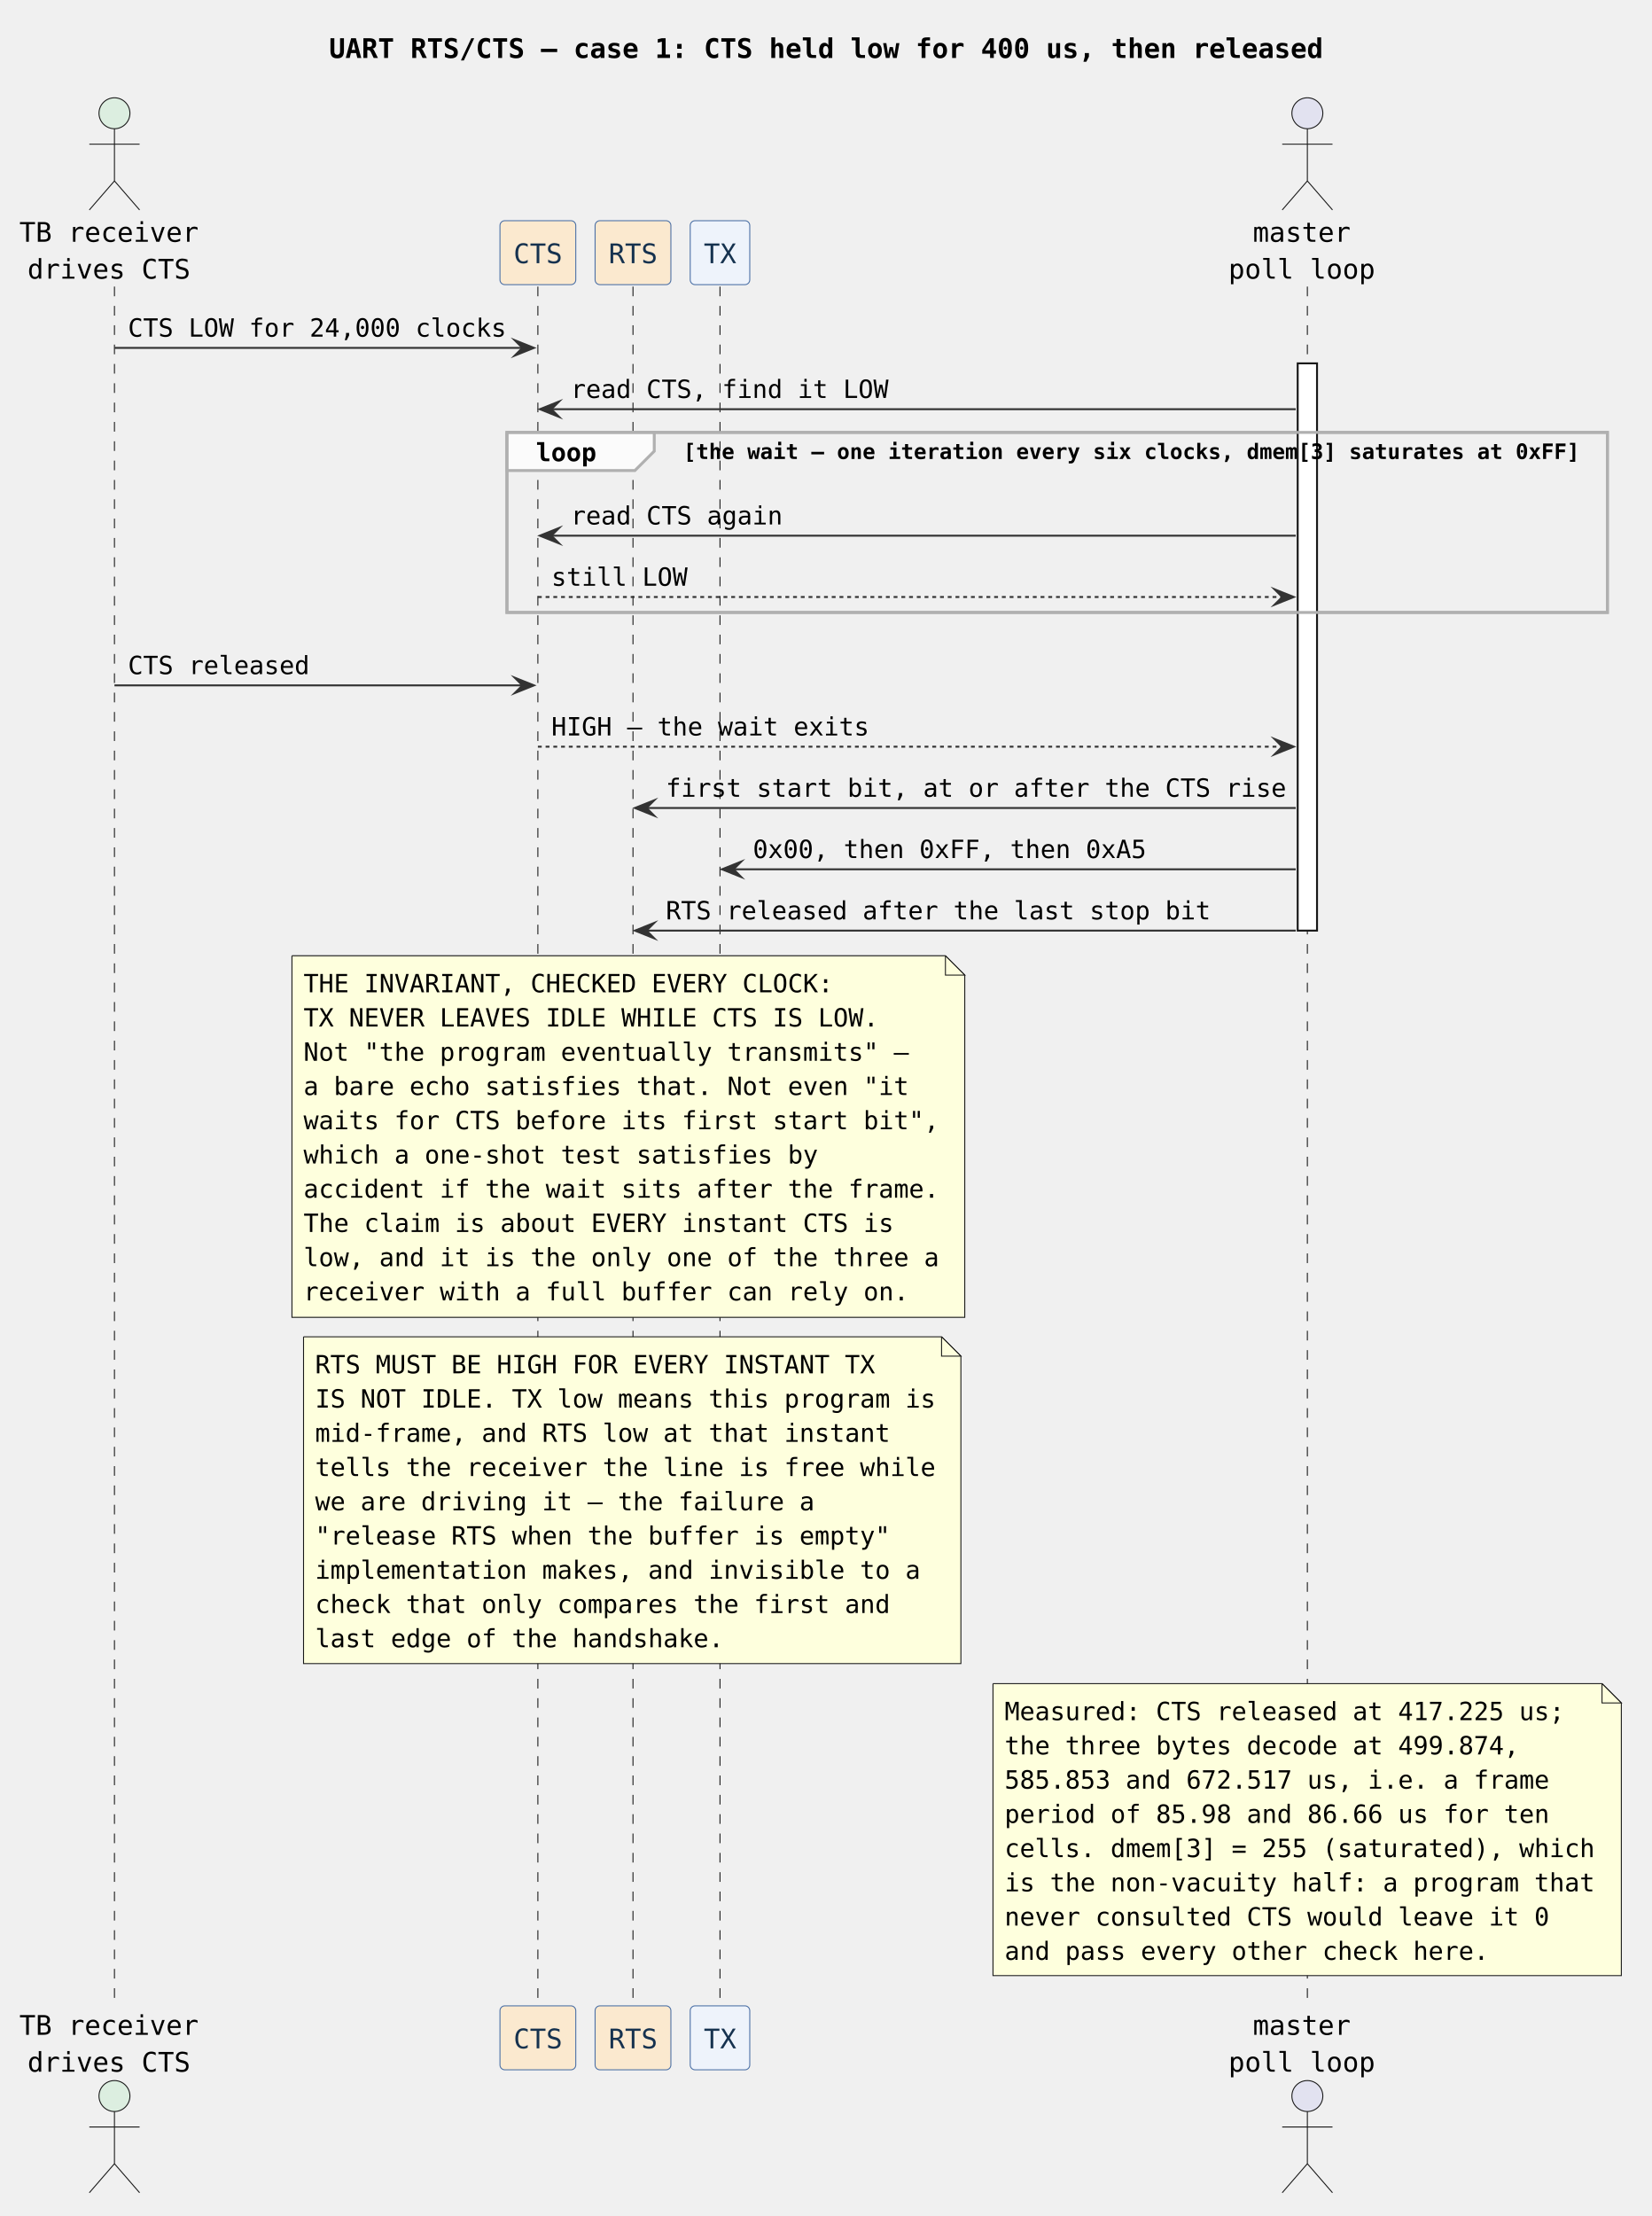
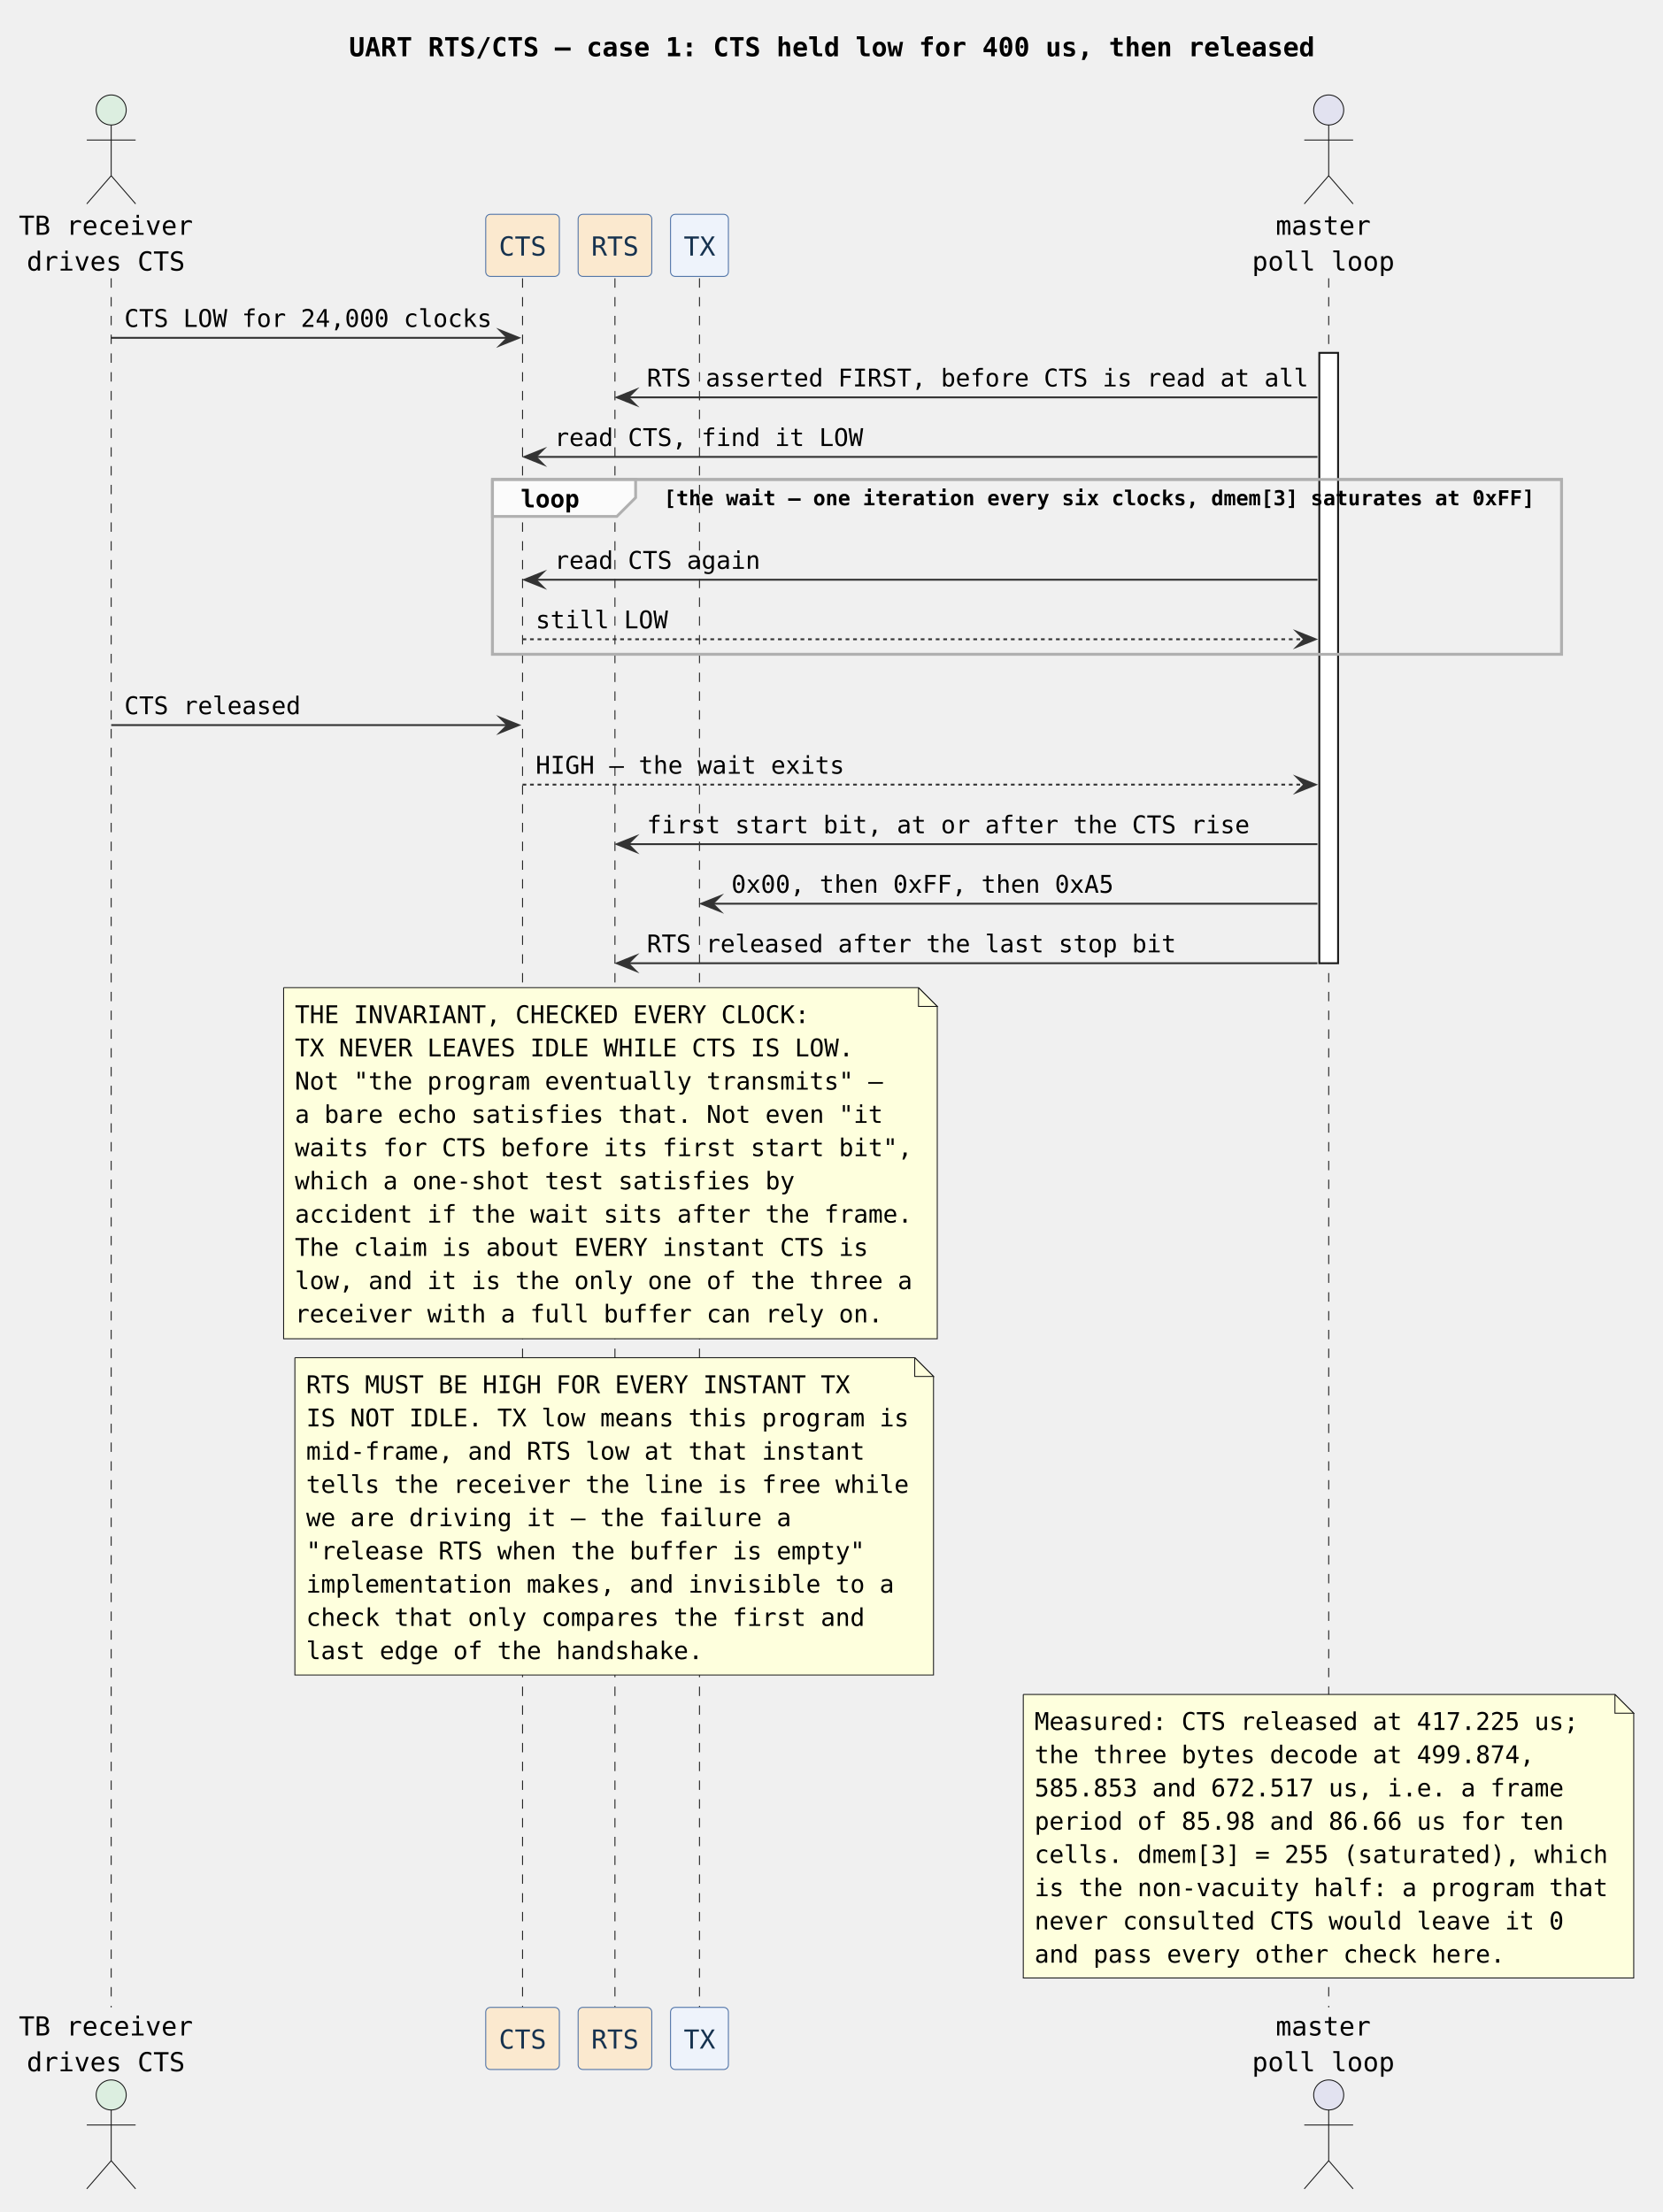
- <svg xmlns="http://www.w3.org/2000/svg" version="1.1" data-diagram-type="SEQUENCE" style="width:854px;height:1146px;background:#FFFFFF;" width="854px" height="1146px" viewBox="0 0 854 1146" zoomAndPan="magnify" preserveAspectRatio="none" contentStyleType="text/css">
+ <svg xmlns="http://www.w3.org/2000/svg" version="1.1" data-diagram-type="SEQUENCE" style="width:885px;height:1178px;background:#FFFFFF;" width="885px" height="1178px" viewBox="0 0 885 1178" zoomAndPan="magnify" preserveAspectRatio="none" contentStyleType="text/css">
  <defs />
  <g font-family="sans-serif" lengthAdjust="spacing">
-     <g class="title" data-source-line="147">
-       <text x="170.201" y="29.966" fill="#000" font-size="14" textLength="512.398" font-weight="700" font-family="monospace">UART RTS/CTS — case 1: CTS held low for 400 us, then released</text>
+     <g class="title" data-source-line="152">
+       <text x="185.801" y="29.966" fill="#000" font-size="14" textLength="512.398" font-weight="700" font-family="monospace">UART RTS/CTS — case 1: CTS held low for 400 us, then released</text>
    </g>
-     <rect x="262.2" y="223.616" width="569.196" height="93.118" fill="none" style="stroke:#B0B0B0;stroke-width:1.5;" />
+     <rect x="262.2" y="255.322" width="569.196" height="93.118" fill="none" style="stroke:#B0B0B0;stroke-width:1.5;" />
    <g>
-       <rect x="55.7" y="148.204" width="8" height="889.123" fill="#000" fill-opacity="0" />
-       <line x1="59.2" y1="148.204" x2="59.2" y2="1037.326" style="stroke:#181818;stroke-width:0.5;stroke-dasharray:5,5;" />
+       <rect x="55.7" y="148.204" width="8" height="920.829" fill="#000" fill-opacity="0" />
+       <line x1="59.2" y1="148.204" x2="59.2" y2="1069.032" style="stroke:#181818;stroke-width:0.5;stroke-dasharray:5,5;" />
    </g>
    <g>
-       <rect x="274.7" y="148.204" width="8" height="889.123" fill="#000" fill-opacity="0" />
-       <line x1="278.2" y1="148.204" x2="278.2" y2="1037.326" style="stroke:#181818;stroke-width:0.5;stroke-dasharray:5,5;" />
+       <rect x="274.7" y="148.204" width="8" height="920.829" fill="#000" fill-opacity="0" />
+       <line x1="278.2" y1="148.204" x2="278.2" y2="1069.032" style="stroke:#181818;stroke-width:0.5;stroke-dasharray:5,5;" />
    </g>
    <g>
-       <rect x="323.9" y="148.204" width="8" height="889.123" fill="#000" fill-opacity="0" />
-       <line x1="327.4" y1="148.204" x2="327.4" y2="1037.326" style="stroke:#181818;stroke-width:0.5;stroke-dasharray:5,5;" />
+       <rect x="323.9" y="148.204" width="8" height="920.829" fill="#000" fill-opacity="0" />
+       <line x1="327.4" y1="148.204" x2="327.4" y2="1069.032" style="stroke:#181818;stroke-width:0.5;stroke-dasharray:5,5;" />
    </g>
    <g>
-       <rect x="368.9" y="148.204" width="8" height="889.123" fill="#000" fill-opacity="0" />
-       <line x1="372.4" y1="148.204" x2="372.4" y2="1037.326" style="stroke:#181818;stroke-width:0.5;stroke-dasharray:5,5;" />
+       <rect x="368.9" y="148.204" width="8" height="920.829" fill="#000" fill-opacity="0" />
+       <line x1="372.4" y1="148.204" x2="372.4" y2="1069.032" style="stroke:#181818;stroke-width:0.5;stroke-dasharray:5,5;" />
    </g>
    <g>
-       <rect x="672.7" y="148.204" width="8" height="889.123" fill="#000" fill-opacity="0" />
-       <line x1="676.2" y1="148.204" x2="676.2" y2="1037.326" style="stroke:#181818;stroke-width:0.5;stroke-dasharray:5,5;" />
+       <rect x="703.9" y="148.204" width="8" height="920.829" fill="#000" fill-opacity="0" />
+       <line x1="707.4" y1="148.204" x2="707.4" y2="1069.032" style="stroke:#181818;stroke-width:0.5;stroke-dasharray:5,5;" />
    </g>
    <g>
-       <rect x="671.2" y="187.91" width="10" height="293.354" fill="#FFF" style="stroke:#181818;stroke-width:1;" />
+       <rect x="702.4" y="187.91" width="10" height="325.06" fill="#FFF" style="stroke:#181818;stroke-width:1;" />
    </g>
    <text x="10" y="125.034" fill="#000" font-size="14" textLength="92.4" font-family="monospace">TB receiver</text>
    <text x="14.2" y="144.102" fill="#000" font-size="14" textLength="84" font-family="monospace">drives CTS</text>
    <ellipse cx="59.2" cy="58.568" rx="8" ry="8" fill="#DCEEE0" style="stroke:#181818;stroke-width:0.5;" />
    <path d="M59.2,66.568 L59.2,93.568 M46.2,74.568 L72.2,74.568 M59.2,93.568 L46.2,108.568 M59.2,93.568 L72.2,108.568" style="stroke:#181818;stroke-width:0.5;" fill="none" />
    <rect x="258.6" y="114.136" width="39.2" height="33.068" fill="#FBE9CF" style="stroke:#4A6FA5;stroke-width:0.5;" rx="2.5" ry="2.5" />
    <text x="265.6" y="136.102" fill="#16324F" font-size="14" textLength="25.2" font-family="monospace">CTS</text>
    <rect x="307.8" y="114.136" width="39.2" height="33.068" fill="#FBE9CF" style="stroke:#4A6FA5;stroke-width:0.5;" rx="2.5" ry="2.5" />
    <text x="314.8" y="136.102" fill="#16324F" font-size="14" textLength="25.2" font-family="monospace">RTS</text>
    <rect x="357" y="114.136" width="30.8" height="33.068" fill="#EEF3FB" style="stroke:#4A6FA5;stroke-width:0.5;" rx="2.5" ry="2.5" />
    <text x="364" y="136.102" fill="#16324F" font-size="14" textLength="16.8" font-family="monospace">TX</text>
-     <text x="648" y="125.034" fill="#000" font-size="14" textLength="50.4" font-family="monospace">master</text>
-     <text x="635.4" y="144.102" fill="#000" font-size="14" textLength="75.6" font-family="monospace">poll loop</text>
-     <ellipse cx="676.2" cy="58.568" rx="8" ry="8" fill="#E2E2F0" style="stroke:#181818;stroke-width:0.5;" />
-     <path d="M676.2,66.568 L676.2,93.568 M663.2,74.568 L689.2,74.568 M676.2,93.568 L663.2,108.568 M676.2,93.568 L689.2,108.568" style="stroke:#181818;stroke-width:0.5;" fill="none" />
-     <text x="10" y="1052.292" fill="#000" font-size="14" textLength="92.4" font-family="monospace">TB receiver</text>
-     <text x="14.2" y="1071.36" fill="#000" font-size="14" textLength="84" font-family="monospace">drives CTS</text>
-     <ellipse cx="59.2" cy="1083.962" rx="8" ry="8" fill="#DCEEE0" style="stroke:#181818;stroke-width:0.5;" />
-     <path d="M59.2,1091.962 L59.2,1118.962 M46.2,1099.962 L72.2,1099.962 M59.2,1118.962 L46.2,1133.962 M59.2,1118.962 L72.2,1133.962" style="stroke:#181818;stroke-width:0.5;" fill="none" />
-     <rect x="258.6" y="1037.326" width="39.2" height="33.068" fill="#FBE9CF" style="stroke:#4A6FA5;stroke-width:0.5;" rx="2.5" ry="2.5" />
-     <text x="265.6" y="1059.292" fill="#16324F" font-size="14" textLength="25.2" font-family="monospace">CTS</text>
-     <rect x="307.8" y="1037.326" width="39.2" height="33.068" fill="#FBE9CF" style="stroke:#4A6FA5;stroke-width:0.5;" rx="2.5" ry="2.5" />
-     <text x="314.8" y="1059.292" fill="#16324F" font-size="14" textLength="25.2" font-family="monospace">RTS</text>
-     <rect x="357" y="1037.326" width="30.8" height="33.068" fill="#EEF3FB" style="stroke:#4A6FA5;stroke-width:0.5;" rx="2.5" ry="2.5" />
-     <text x="364" y="1059.292" fill="#16324F" font-size="14" textLength="16.8" font-family="monospace">TX</text>
-     <text x="648" y="1052.292" fill="#000" font-size="14" textLength="50.4" font-family="monospace">master</text>
-     <text x="635.4" y="1071.36" fill="#000" font-size="14" textLength="75.6" font-family="monospace">poll loop</text>
-     <ellipse cx="676.2" cy="1083.962" rx="8" ry="8" fill="#E2E2F0" style="stroke:#181818;stroke-width:0.5;" />
-     <path d="M676.2,1091.962 L676.2,1118.962 M663.2,1099.962 L689.2,1099.962 M676.2,1118.962 L663.2,1133.962 M676.2,1118.962 L689.2,1133.962" style="stroke:#181818;stroke-width:0.5;" fill="none" />
+     <text x="679.2" y="125.034" fill="#000" font-size="14" textLength="50.4" font-family="monospace">master</text>
+     <text x="666.6" y="144.102" fill="#000" font-size="14" textLength="75.6" font-family="monospace">poll loop</text>
+     <ellipse cx="707.4" cy="58.568" rx="8" ry="8" fill="#E2E2F0" style="stroke:#181818;stroke-width:0.5;" />
+     <path d="M707.4,66.568 L707.4,93.568 M694.4,74.568 L720.4,74.568 M707.4,93.568 L694.4,108.568 M707.4,93.568 L720.4,108.568" style="stroke:#181818;stroke-width:0.5;" fill="none" />
+     <text x="10" y="1083.998" fill="#000" font-size="14" textLength="92.4" font-family="monospace">TB receiver</text>
+     <text x="14.2" y="1103.066" fill="#000" font-size="14" textLength="84" font-family="monospace">drives CTS</text>
+     <ellipse cx="59.2" cy="1115.668" rx="8" ry="8" fill="#DCEEE0" style="stroke:#181818;stroke-width:0.5;" />
+     <path d="M59.2,1123.668 L59.2,1150.668 M46.2,1131.668 L72.2,1131.668 M59.2,1150.668 L46.2,1165.668 M59.2,1150.668 L72.2,1165.668" style="stroke:#181818;stroke-width:0.5;" fill="none" />
+     <rect x="258.6" y="1069.032" width="39.2" height="33.068" fill="#FBE9CF" style="stroke:#4A6FA5;stroke-width:0.5;" rx="2.5" ry="2.5" />
+     <text x="265.6" y="1090.998" fill="#16324F" font-size="14" textLength="25.2" font-family="monospace">CTS</text>
+     <rect x="307.8" y="1069.032" width="39.2" height="33.068" fill="#FBE9CF" style="stroke:#4A6FA5;stroke-width:0.5;" rx="2.5" ry="2.5" />
+     <text x="314.8" y="1090.998" fill="#16324F" font-size="14" textLength="25.2" font-family="monospace">RTS</text>
+     <rect x="357" y="1069.032" width="30.8" height="33.068" fill="#EEF3FB" style="stroke:#4A6FA5;stroke-width:0.5;" rx="2.5" ry="2.5" />
+     <text x="364" y="1090.998" fill="#16324F" font-size="14" textLength="16.8" font-family="monospace">TX</text>
+     <text x="679.2" y="1083.998" fill="#000" font-size="14" textLength="50.4" font-family="monospace">master</text>
+     <text x="666.6" y="1103.066" fill="#000" font-size="14" textLength="75.6" font-family="monospace">poll loop</text>
+     <ellipse cx="707.4" cy="1115.668" rx="8" ry="8" fill="#E2E2F0" style="stroke:#181818;stroke-width:0.5;" />
+     <path d="M707.4,1123.668 L707.4,1150.668 M694.4,1131.668 L720.4,1131.668 M707.4,1150.668 L694.4,1165.668 M707.4,1150.668 L720.4,1165.668" style="stroke:#181818;stroke-width:0.5;" fill="none" />
    <polygon points="266.2,175.91,276.2,179.91,266.2,183.91,270.2,179.91" fill="#333" style="stroke:#333;stroke-width:1;stroke-linejoin:miter;stroke-miterlimit:10;" />
    <line x1="59.2" y1="179.91" x2="272.2" y2="179.91" style="stroke:#333;stroke-width:1;" />
    <text x="66.2" y="174.101" fill="#000" font-size="13" textLength="195" font-family="monospace">CTS LOW for 24,000 clocks</text>
-     <polygon points="289.2,207.616,279.2,211.616,289.2,215.616,285.2,211.616" fill="#333" style="stroke:#333;stroke-width:1;stroke-linejoin:miter;stroke-miterlimit:10;" />
-     <line x1="283.2" y1="211.616" x2="670.2" y2="211.616" style="stroke:#333;stroke-width:1;" />
-     <text x="295.2" y="205.807" fill="#000" font-size="13" textLength="163.8" font-family="monospace">read CTS, find it LOW</text>
-     <path d="M262.2,223.616 L338.4,223.616 L338.4,233.322 L328.4,243.322 L262.2,243.322 L262.2,223.616" style="stroke:#B0B0B0;stroke-width:1.5;" fill="#FBFBFB" />
-     <rect x="262.2" y="223.616" width="569.196" height="93.118" fill="none" style="stroke:#B0B0B0;stroke-width:1.5;" />
-     <text x="277.2" y="238.513" fill="#000" font-size="13" textLength="31.2" font-weight="700" font-family="monospace">loop</text>
-     <text x="353.4" y="237.375" fill="#000" font-size="11" textLength="461.996" font-weight="700" font-family="monospace">[the wait — one iteration every six clocks, dmem[3] saturates at 0xFF]</text>
-     <polygon points="289.2,273.028,279.2,277.028,289.2,281.028,285.2,277.028" fill="#333" style="stroke:#333;stroke-width:1;stroke-linejoin:miter;stroke-miterlimit:10;" />
-     <line x1="283.2" y1="277.028" x2="670.2" y2="277.028" style="stroke:#333;stroke-width:1;" />
-     <text x="295.2" y="271.219" fill="#000" font-size="13" textLength="109.2" font-family="monospace">read CTS again</text>
-     <polygon points="659.2,304.734,669.2,308.734,659.2,312.734,663.2,308.734" fill="#333" style="stroke:#333;stroke-width:1;stroke-linejoin:miter;stroke-miterlimit:10;" />
-     <line x1="278.2" y1="308.734" x2="665.2" y2="308.734" style="stroke:#333;stroke-width:1;stroke-dasharray:2,2;" />
-     <text x="285.2" y="302.925" fill="#000" font-size="13" textLength="70.2" font-family="monospace">still LOW</text>
-     <polygon points="266.2,350.44,276.2,354.44,266.2,358.44,270.2,354.44" fill="#333" style="stroke:#333;stroke-width:1;stroke-linejoin:miter;stroke-miterlimit:10;" />
-     <line x1="59.2" y1="354.44" x2="272.2" y2="354.44" style="stroke:#333;stroke-width:1;" />
-     <text x="66.2" y="348.631" fill="#000" font-size="13" textLength="93.6" font-family="monospace">CTS released</text>
-     <polygon points="659.2,382.146,669.2,386.146,659.2,390.146,663.2,386.146" fill="#333" style="stroke:#333;stroke-width:1;stroke-linejoin:miter;stroke-miterlimit:10;" />
-     <line x1="278.2" y1="386.146" x2="665.2" y2="386.146" style="stroke:#333;stroke-width:1;stroke-dasharray:2,2;" />
-     <text x="285.2" y="380.337" fill="#000" font-size="13" textLength="163.8" font-family="monospace">HIGH — the wait exits</text>
-     <polygon points="338.4,413.852,328.4,417.852,338.4,421.852,334.4,417.852" fill="#333" style="stroke:#333;stroke-width:1;stroke-linejoin:miter;stroke-miterlimit:10;" />
-     <line x1="332.4" y1="417.852" x2="670.2" y2="417.852" style="stroke:#333;stroke-width:1;" />
-     <text x="344.4" y="412.043" fill="#000" font-size="13" textLength="319.8" font-family="monospace">first start bit, at or after the CTS rise</text>
-     <polygon points="383.4,445.558,373.4,449.558,383.4,453.558,379.4,449.558" fill="#333" style="stroke:#333;stroke-width:1;stroke-linejoin:miter;stroke-miterlimit:10;" />
-     <line x1="377.4" y1="449.558" x2="670.2" y2="449.558" style="stroke:#333;stroke-width:1;" />
-     <text x="389.4" y="443.749" fill="#000" font-size="13" textLength="202.8" font-family="monospace">0x00, then 0xFF, then 0xA5</text>
-     <polygon points="338.4,477.264,328.4,481.264,338.4,485.264,334.4,481.264" fill="#333" style="stroke:#333;stroke-width:1;stroke-linejoin:miter;stroke-miterlimit:10;" />
-     <line x1="332.4" y1="481.264" x2="670.2" y2="481.264" style="stroke:#333;stroke-width:1;" />
-     <text x="344.4" y="475.455" fill="#000" font-size="13" textLength="280.8" font-family="monospace">RTS released after the last stop bit</text>
-     <path d="M151,494.264 L151,681.264 L499,681.264 L499,504.264 L489,494.264 L151,494.264" style="stroke:#181818;stroke-width:0.5;" fill="#FEFFDD" />
-     <path d="M489,494.264 L489,504.264 L499,504.264 L489,494.264" style="stroke:#181818;stroke-width:0.5;" fill="#FEFFDD" />
-     <text x="157" y="513.161" fill="#000" font-size="13" textLength="273" font-family="monospace">THE INVARIANT, CHECKED EVERY CLOCK:</text>
-     <text x="157" y="530.867" fill="#000" font-size="13" textLength="296.4" font-family="monospace">TX NEVER LEAVES IDLE WHILE CTS IS LOW.</text>
-     <text x="157" y="548.573" fill="#000" font-size="13" textLength="312" font-family="monospace">Not "the program eventually transmits" —</text>
-     <text x="157" y="566.279" fill="#000" font-size="13" textLength="312" font-family="monospace">a bare echo satisfies that. Not even "it</text>
-     <text x="157" y="583.985" fill="#000" font-size="13" textLength="327.6" font-family="monospace">waits for CTS before its first start bit",</text>
-     <text x="157" y="601.691" fill="#000" font-size="13" textLength="265.2" font-family="monospace">which a one-shot test satisfies by</text>
-     <text x="157" y="619.397" fill="#000" font-size="13" textLength="327.6" font-family="monospace">accident if the wait sits after the frame.</text>
-     <text x="157" y="637.103" fill="#000" font-size="13" textLength="304.2" font-family="monospace">The claim is about EVERY instant CTS is</text>
-     <text x="157" y="654.809" fill="#000" font-size="13" textLength="327.6" font-family="monospace">low, and it is the only one of the three a</text>
-     <text x="157" y="672.515" fill="#000" font-size="13" textLength="312" font-family="monospace">receiver with a full buffer can rely on.</text>
-     <path d="M157,691.324 L157,860.324 L497,860.324 L497,701.324 L487,691.324 L157,691.324" style="stroke:#181818;stroke-width:0.5;" fill="#FEFFDD" />
-     <path d="M487,691.324 L487,701.324 L497,701.324 L487,691.324" style="stroke:#181818;stroke-width:0.5;" fill="#FEFFDD" />
-     <text x="163" y="710.221" fill="#000" font-size="13" textLength="288.6" font-family="monospace">RTS MUST BE HIGH FOR EVERY INSTANT TX</text>
-     <text x="163" y="727.927" fill="#000" font-size="13" textLength="319.8" font-family="monospace">IS NOT IDLE. TX low means this program is</text>
-     <text x="163" y="745.633" fill="#000" font-size="13" textLength="296.4" font-family="monospace">mid-frame, and RTS low at that instant</text>
-     <text x="163" y="763.339" fill="#000" font-size="13" textLength="319.8" font-family="monospace">tells the receiver the line is free while</text>
-     <text x="163" y="781.045" fill="#000" font-size="13" textLength="257.4" font-family="monospace">we are driving it — the failure a</text>
-     <text x="163" y="798.751" fill="#000" font-size="13" textLength="296.4" font-family="monospace">"release RTS when the buffer is empty"</text>
-     <text x="163" y="816.457" fill="#000" font-size="13" textLength="312" font-family="monospace">implementation makes, and invisible to a</text>
-     <text x="163" y="834.163" fill="#000" font-size="13" textLength="296.4" font-family="monospace">check that only compares the first and</text>
-     <text x="163" y="851.869" fill="#000" font-size="13" textLength="210.6" font-family="monospace">last edge of the handshake.</text>
-     <path d="M513.6,870.678 L513.6,1021.678 L838.6,1021.678 L838.6,880.678 L828.6,870.678 L513.6,870.678" style="stroke:#181818;stroke-width:0.5;" fill="#FEFFDD" />
-     <path d="M828.6,870.678 L828.6,880.678 L838.6,880.678 L828.6,870.678" style="stroke:#181818;stroke-width:0.5;" fill="#FEFFDD" />
-     <text x="519.6" y="889.575" fill="#000" font-size="13" textLength="288.6" font-family="monospace">Measured: CTS released at 417.225 us;</text>
-     <text x="519.6" y="907.281" fill="#000" font-size="13" textLength="265.2" font-family="monospace">the three bytes decode at 499.874,</text>
-     <text x="519.6" y="924.987" fill="#000" font-size="13" textLength="280.8" font-family="monospace">585.853 and 672.517 us, i.e. a frame</text>
-     <text x="519.6" y="942.693" fill="#000" font-size="13" textLength="280.8" font-family="monospace">period of 85.98 and 86.66 us for ten</text>
-     <text x="519.6" y="960.399" fill="#000" font-size="13" textLength="304.2" font-family="monospace">cells. dmem[3] = 255 (saturated), which</text>
-     <text x="519.6" y="978.105" fill="#000" font-size="13" textLength="304.2" font-family="monospace">is the non-vacuity half: a program that</text>
-     <text x="519.6" y="995.811" fill="#000" font-size="13" textLength="280.8" font-family="monospace">never consulted CTS would leave it 0</text>
-     <text x="519.6" y="1013.517" fill="#000" font-size="13" textLength="249.6" font-family="monospace">and pass every other check here.</text>
+     <polygon points="338.4,207.616,328.4,211.616,338.4,215.616,334.4,211.616" fill="#333" style="stroke:#333;stroke-width:1;stroke-linejoin:miter;stroke-miterlimit:10;" />
+     <line x1="332.4" y1="211.616" x2="701.4" y2="211.616" style="stroke:#333;stroke-width:1;" />
+     <text x="344.4" y="205.807" fill="#000" font-size="13" textLength="351" font-family="monospace">RTS asserted FIRST, before CTS is read at all</text>
+     <polygon points="289.2,239.322,279.2,243.322,289.2,247.322,285.2,243.322" fill="#333" style="stroke:#333;stroke-width:1;stroke-linejoin:miter;stroke-miterlimit:10;" />
+     <line x1="283.2" y1="243.322" x2="701.4" y2="243.322" style="stroke:#333;stroke-width:1;" />
+     <text x="295.2" y="237.513" fill="#000" font-size="13" textLength="163.8" font-family="monospace">read CTS, find it LOW</text>
+     <path d="M262.2,255.322 L338.4,255.322 L338.4,265.028 L328.4,275.028 L262.2,275.028 L262.2,255.322" style="stroke:#B0B0B0;stroke-width:1.5;" fill="#FBFBFB" />
+     <rect x="262.2" y="255.322" width="569.196" height="93.118" fill="none" style="stroke:#B0B0B0;stroke-width:1.5;" />
+     <text x="277.2" y="270.219" fill="#000" font-size="13" textLength="31.2" font-weight="700" font-family="monospace">loop</text>
+     <text x="353.4" y="269.081" fill="#000" font-size="11" textLength="461.996" font-weight="700" font-family="monospace">[the wait — one iteration every six clocks, dmem[3] saturates at 0xFF]</text>
+     <polygon points="289.2,304.734,279.2,308.734,289.2,312.734,285.2,308.734" fill="#333" style="stroke:#333;stroke-width:1;stroke-linejoin:miter;stroke-miterlimit:10;" />
+     <line x1="283.2" y1="308.734" x2="701.4" y2="308.734" style="stroke:#333;stroke-width:1;" />
+     <text x="295.2" y="302.925" fill="#000" font-size="13" textLength="109.2" font-family="monospace">read CTS again</text>
+     <polygon points="690.4,336.44,700.4,340.44,690.4,344.44,694.4,340.44" fill="#333" style="stroke:#333;stroke-width:1;stroke-linejoin:miter;stroke-miterlimit:10;" />
+     <line x1="278.2" y1="340.44" x2="696.4" y2="340.44" style="stroke:#333;stroke-width:1;stroke-dasharray:2,2;" />
+     <text x="285.2" y="334.631" fill="#000" font-size="13" textLength="70.2" font-family="monospace">still LOW</text>
+     <polygon points="266.2,382.146,276.2,386.146,266.2,390.146,270.2,386.146" fill="#333" style="stroke:#333;stroke-width:1;stroke-linejoin:miter;stroke-miterlimit:10;" />
+     <line x1="59.2" y1="386.146" x2="272.2" y2="386.146" style="stroke:#333;stroke-width:1;" />
+     <text x="66.2" y="380.337" fill="#000" font-size="13" textLength="93.6" font-family="monospace">CTS released</text>
+     <polygon points="690.4,413.852,700.4,417.852,690.4,421.852,694.4,417.852" fill="#333" style="stroke:#333;stroke-width:1;stroke-linejoin:miter;stroke-miterlimit:10;" />
+     <line x1="278.2" y1="417.852" x2="696.4" y2="417.852" style="stroke:#333;stroke-width:1;stroke-dasharray:2,2;" />
+     <text x="285.2" y="412.043" fill="#000" font-size="13" textLength="163.8" font-family="monospace">HIGH — the wait exits</text>
+     <polygon points="338.4,445.558,328.4,449.558,338.4,453.558,334.4,449.558" fill="#333" style="stroke:#333;stroke-width:1;stroke-linejoin:miter;stroke-miterlimit:10;" />
+     <line x1="332.4" y1="449.558" x2="701.4" y2="449.558" style="stroke:#333;stroke-width:1;" />
+     <text x="344.4" y="443.749" fill="#000" font-size="13" textLength="319.8" font-family="monospace">first start bit, at or after the CTS rise</text>
+     <polygon points="383.4,477.264,373.4,481.264,383.4,485.264,379.4,481.264" fill="#333" style="stroke:#333;stroke-width:1;stroke-linejoin:miter;stroke-miterlimit:10;" />
+     <line x1="377.4" y1="481.264" x2="701.4" y2="481.264" style="stroke:#333;stroke-width:1;" />
+     <text x="389.4" y="475.455" fill="#000" font-size="13" textLength="202.8" font-family="monospace">0x00, then 0xFF, then 0xA5</text>
+     <polygon points="338.4,508.97,328.4,512.97,338.4,516.97,334.4,512.97" fill="#333" style="stroke:#333;stroke-width:1;stroke-linejoin:miter;stroke-miterlimit:10;" />
+     <line x1="332.4" y1="512.97" x2="701.4" y2="512.97" style="stroke:#333;stroke-width:1;" />
+     <text x="344.4" y="507.161" fill="#000" font-size="13" textLength="280.8" font-family="monospace">RTS released after the last stop bit</text>
+     <path d="M151,525.97 L151,712.97 L499,712.97 L499,535.97 L489,525.97 L151,525.97" style="stroke:#181818;stroke-width:0.5;" fill="#FEFFDD" />
+     <path d="M489,525.97 L489,535.97 L499,535.97 L489,525.97" style="stroke:#181818;stroke-width:0.5;" fill="#FEFFDD" />
+     <text x="157" y="544.867" fill="#000" font-size="13" textLength="273" font-family="monospace">THE INVARIANT, CHECKED EVERY CLOCK:</text>
+     <text x="157" y="562.573" fill="#000" font-size="13" textLength="296.4" font-family="monospace">TX NEVER LEAVES IDLE WHILE CTS IS LOW.</text>
+     <text x="157" y="580.279" fill="#000" font-size="13" textLength="312" font-family="monospace">Not "the program eventually transmits" —</text>
+     <text x="157" y="597.985" fill="#000" font-size="13" textLength="312" font-family="monospace">a bare echo satisfies that. Not even "it</text>
+     <text x="157" y="615.691" fill="#000" font-size="13" textLength="327.6" font-family="monospace">waits for CTS before its first start bit",</text>
+     <text x="157" y="633.397" fill="#000" font-size="13" textLength="265.2" font-family="monospace">which a one-shot test satisfies by</text>
+     <text x="157" y="651.103" fill="#000" font-size="13" textLength="327.6" font-family="monospace">accident if the wait sits after the frame.</text>
+     <text x="157" y="668.809" fill="#000" font-size="13" textLength="304.2" font-family="monospace">The claim is about EVERY instant CTS is</text>
+     <text x="157" y="686.515" fill="#000" font-size="13" textLength="327.6" font-family="monospace">low, and it is the only one of the three a</text>
+     <text x="157" y="704.221" fill="#000" font-size="13" textLength="312" font-family="monospace">receiver with a full buffer can rely on.</text>
+     <path d="M157,723.03 L157,892.03 L497,892.03 L497,733.03 L487,723.03 L157,723.03" style="stroke:#181818;stroke-width:0.5;" fill="#FEFFDD" />
+     <path d="M487,723.03 L487,733.03 L497,733.03 L487,723.03" style="stroke:#181818;stroke-width:0.5;" fill="#FEFFDD" />
+     <text x="163" y="741.927" fill="#000" font-size="13" textLength="288.6" font-family="monospace">RTS MUST BE HIGH FOR EVERY INSTANT TX</text>
+     <text x="163" y="759.633" fill="#000" font-size="13" textLength="319.8" font-family="monospace">IS NOT IDLE. TX low means this program is</text>
+     <text x="163" y="777.339" fill="#000" font-size="13" textLength="296.4" font-family="monospace">mid-frame, and RTS low at that instant</text>
+     <text x="163" y="795.045" fill="#000" font-size="13" textLength="319.8" font-family="monospace">tells the receiver the line is free while</text>
+     <text x="163" y="812.751" fill="#000" font-size="13" textLength="257.4" font-family="monospace">we are driving it — the failure a</text>
+     <text x="163" y="830.457" fill="#000" font-size="13" textLength="296.4" font-family="monospace">"release RTS when the buffer is empty"</text>
+     <text x="163" y="848.163" fill="#000" font-size="13" textLength="312" font-family="monospace">implementation makes, and invisible to a</text>
+     <text x="163" y="865.869" fill="#000" font-size="13" textLength="296.4" font-family="monospace">check that only compares the first and</text>
+     <text x="163" y="883.575" fill="#000" font-size="13" textLength="210.6" font-family="monospace">last edge of the handshake.</text>
+     <path d="M544.8,902.384 L544.8,1053.384 L869.8,1053.384 L869.8,912.384 L859.8,902.384 L544.8,902.384" style="stroke:#181818;stroke-width:0.5;" fill="#FEFFDD" />
+     <path d="M859.8,902.384 L859.8,912.384 L869.8,912.384 L859.8,902.384" style="stroke:#181818;stroke-width:0.5;" fill="#FEFFDD" />
+     <text x="550.8" y="921.281" fill="#000" font-size="13" textLength="288.6" font-family="monospace">Measured: CTS released at 417.225 us;</text>
+     <text x="550.8" y="938.987" fill="#000" font-size="13" textLength="265.2" font-family="monospace">the three bytes decode at 499.874,</text>
+     <text x="550.8" y="956.693" fill="#000" font-size="13" textLength="280.8" font-family="monospace">585.853 and 672.517 us, i.e. a frame</text>
+     <text x="550.8" y="974.399" fill="#000" font-size="13" textLength="280.8" font-family="monospace">period of 85.98 and 86.66 us for ten</text>
+     <text x="550.8" y="992.105" fill="#000" font-size="13" textLength="304.2" font-family="monospace">cells. dmem[3] = 255 (saturated), which</text>
+     <text x="550.8" y="1009.811" fill="#000" font-size="13" textLength="304.2" font-family="monospace">is the non-vacuity half: a program that</text>
+     <text x="550.8" y="1027.517" fill="#000" font-size="13" textLength="280.8" font-family="monospace">never consulted CTS would leave it 0</text>
+     <text x="550.8" y="1045.223" fill="#000" font-size="13" textLength="249.6" font-family="monospace">and pass every other check here.</text>
  </g>
</svg>
